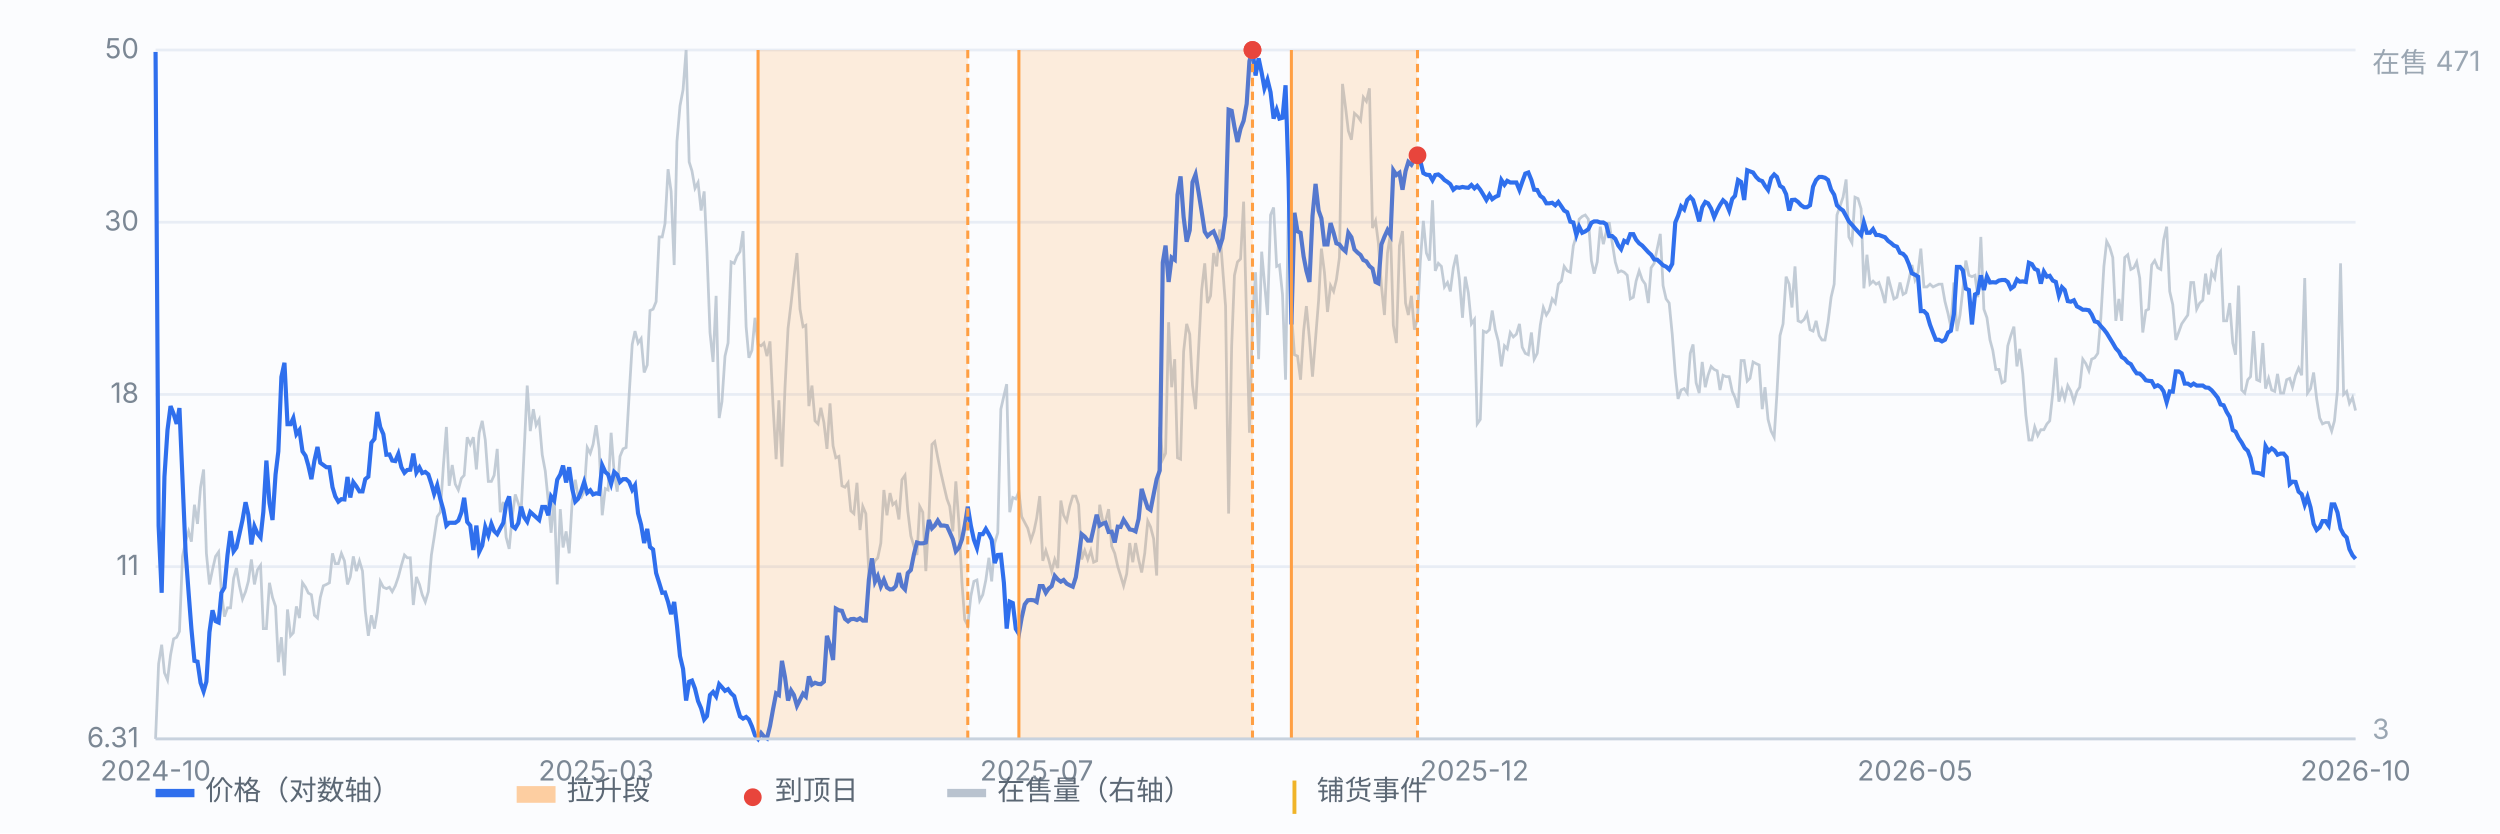
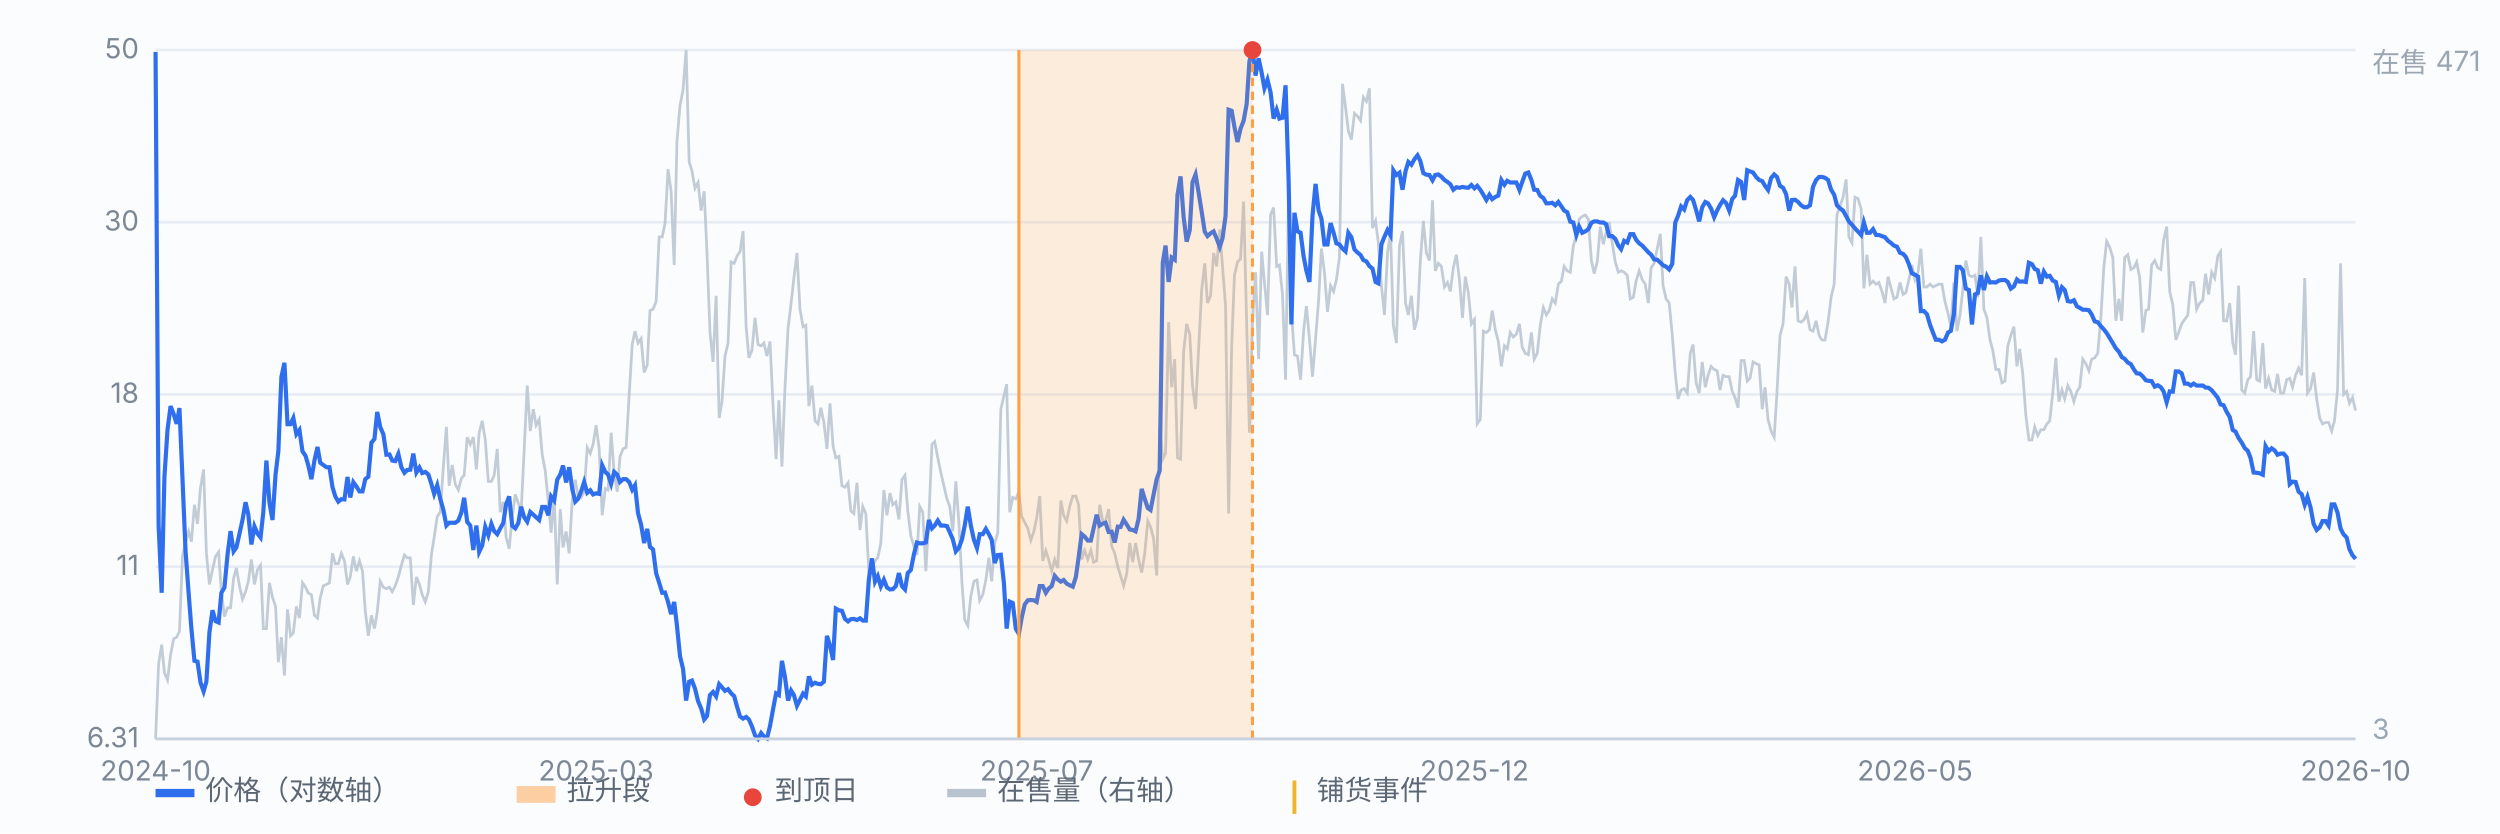
<svg xmlns="http://www.w3.org/2000/svg" viewBox="0 0 900 300" preserveAspectRatio="xMidYMid meet" style="width:100%;max-width:900px;height:auto;display:block" font-family="-apple-system,Segoe UI,Microsoft YaHei,sans-serif" font-size="10">
  <rect x="0" y="0" width="900" height="300" fill="#fbfcfe" />
  <line x1="56" y1="266.0" x2="848" y2="266.0" stroke="#e8edf5" stroke-width="1" />
  <text x="50" y="269.0" text-anchor="end" fill="#7b8794">6.31</text>
  <line x1="56" y1="204.0" x2="848" y2="204.0" stroke="#e8edf5" stroke-width="1" />
  <text x="50" y="207.0" text-anchor="end" fill="#7b8794">11</text>
  <line x1="56" y1="142.0" x2="848" y2="142.0" stroke="#e8edf5" stroke-width="1" />
  <text x="50" y="145.0" text-anchor="end" fill="#7b8794">18</text>
  <line x1="56" y1="80.0" x2="848" y2="80.0" stroke="#e8edf5" stroke-width="1" />
  <text x="50" y="83.0" text-anchor="end" fill="#7b8794">30</text>
  <line x1="56" y1="18.0" x2="848" y2="18.0" stroke="#e8edf5" stroke-width="1" />
  <text x="50" y="21.0" text-anchor="end" fill="#7b8794">50</text>
  <path d="M56.0 266.0 L57.1 239.0 L58.2 232.1 L59.2 242.2 L60.3 244.8 L61.4 235.8 L62.5 230.0 L63.6 229.4 L64.6 227.3 L65.7 200.3 L66.8 195.0 L67.9 191.3 L68.9 195.0 L70.0 181.7 L71.1 188.6 L72.2 175.4 L73.3 169.0 L74.3 199.2 L75.4 210.4 L76.5 205.1 L77.6 200.3 L78.7 198.7 L79.7 213.0 L80.8 222.0 L81.9 218.8 L83.0 218.8 L84.1 208.2 L85.1 204.5 L86.2 210.9 L87.3 215.7 L88.4 213.0 L89.4 209.3 L90.5 201.4 L91.6 210.4 L92.7 205.1 L93.8 203.5 L94.8 226.3 L95.9 226.3 L97.0 209.8 L98.1 215.1 L99.2 218.3 L100.2 238.4 L101.3 229.4 L102.4 243.2 L103.5 219.4 L104.6 228.9 L105.6 227.8 L106.7 218.3 L107.8 222.5 L108.9 209.8 L110.0 211.4 L111.0 213.5 L112.1 214.1 L113.2 221.5 L114.3 222.5 L115.3 215.1 L116.4 210.9 L117.5 210.4 L118.6 209.8 L119.7 199.2 L120.7 202.9 L121.8 202.9 L122.9 199.2 L124.0 201.9 L125.1 210.4 L126.1 207.7 L127.2 200.3 L128.3 205.6 L129.4 201.9 L130.5 205.6 L131.5 219.9 L132.6 228.9 L133.7 221.5 L134.8 226.3 L135.8 220.4 L136.9 209.3 L138.0 211.4 L139.1 211.9 L140.2 211.4 L141.2 213.0 L142.3 210.9 L143.4 207.7 L144.5 203.5 L145.6 199.8 L146.6 200.8 L147.7 200.8 L148.8 217.8 L149.9 207.7 L151.0 210.4 L152.0 214.1 L153.1 216.7 L154.2 213.0 L155.3 199.8 L156.3 193.4 L157.4 186.0 L158.5 184.4 L159.6 168.0 L160.7 153.7 L161.7 174.9 L162.8 167.4 L163.9 174.3 L165.0 176.4 L166.1 172.2 L167.1 171.1 L168.2 157.4 L169.3 160.0 L170.4 157.4 L171.5 169.0 L172.5 155.8 L173.6 151.5 L174.7 158.4 L175.8 173.3 L176.9 173.3 L177.9 171.1 L179.0 161.6 L180.1 184.4 L181.2 180.7 L182.2 193.4 L183.3 197.6 L184.4 186.0 L185.5 178.0 L186.6 181.2 L187.6 184.4 L188.7 162.1 L189.8 138.8 L190.9 155.2 L192.0 147.3 L193.0 153.1 L194.1 151.0 L195.2 163.7 L196.3 169.6 L197.4 180.7 L198.4 191.8 L199.5 178.6 L200.6 210.4 L201.7 183.3 L202.7 197.1 L203.8 191.3 L204.9 199.2 L206.0 180.2 L207.1 172.7 L208.1 178.6 L209.2 179.1 L210.3 177.0 L211.4 161.1 L212.5 163.2 L213.5 160.0 L214.6 153.1 L215.7 161.6 L216.8 185.5 L217.9 175.9 L218.9 176.4 L220.0 155.8 L221.1 170.1 L222.2 177.0 L223.2 164.3 L224.3 161.6 L225.4 161.1 L226.5 142.0 L227.6 124.0 L228.6 119.2 L229.7 123.5 L230.8 121.9 L231.9 134.1 L233.0 131.4 L234.0 111.8 L235.1 111.3 L236.2 108.6 L237.3 85.3 L238.4 85.3 L239.4 80.5 L240.5 60.9 L241.6 68.9 L242.7 95.4 L243.7 50.9 L244.8 38.1 L245.9 32.3 L247.0 18.0 L248.1 58.3 L249.1 61.5 L250.2 67.8 L251.3 65.7 L252.4 75.8 L253.5 68.9 L254.5 90.6 L255.6 119.7 L256.7 130.3 L257.8 106.5 L258.9 150.5 L259.9 144.6 L261.0 128.2 L262.1 123.5 L263.2 94.3 L264.3 94.8 L265.3 92.2 L266.4 90.6 L267.5 83.2 L268.6 117.6 L269.6 128.8 L270.7 126.1 L271.8 114.4 L272.9 124.0 L274.0 124.5 L275.0 123.5 L276.1 128.2 L277.2 122.9 L278.3 146.2 L279.4 165.3 L280.4 144.1 L281.5 168.0 L282.6 139.4 L283.7 118.2 L284.8 109.1 L285.8 100.1 L286.9 91.1 L288.0 111.3 L289.1 117.6 L290.1 117.1 L291.2 146.2 L292.3 138.8 L293.4 151.5 L294.5 152.6 L295.5 146.8 L296.6 152.1 L297.7 161.6 L298.8 145.2 L299.9 160.5 L300.9 164.8 L302.0 164.3 L303.1 174.9 L304.2 175.4 L305.3 173.8 L306.3 183.9 L307.4 184.9 L308.5 173.8 L309.6 190.8 L310.6 182.3 L311.7 184.9 L312.8 206.6 L313.9 204.5 L315.0 201.9 L316.0 200.8 L317.1 195.5 L318.2 176.4 L319.3 185.5 L320.4 177.5 L321.4 181.7 L322.5 180.7 L323.6 187.0 L324.7 172.7 L325.8 171.1 L326.8 183.9 L327.9 192.9 L329.0 196.6 L330.1 199.8 L331.1 182.3 L332.2 184.4 L333.3 205.6 L334.4 186.5 L335.5 160.0 L336.5 159.0 L337.6 164.8 L338.7 170.1 L339.8 174.9 L340.9 179.6 L341.9 182.3 L343.0 191.3 L344.1 173.3 L345.2 188.1 L346.3 209.8 L347.3 223.1 L348.4 225.2 L349.5 214.6 L350.6 209.3 L351.7 208.8 L352.7 216.2 L353.8 214.1 L354.9 208.8 L356.0 200.8 L357.0 209.3 L358.1 195.5 L359.2 191.8 L360.3 147.3 L361.4 142.5 L362.4 138.3 L363.5 184.4 L364.6 179.1 L365.7 179.6 L366.8 177.0 L367.8 186.0 L368.9 188.1 L370.0 190.2 L371.1 194.5 L372.2 191.3 L373.2 186.5 L374.3 178.6 L375.4 201.9 L376.5 198.2 L377.5 201.4 L378.6 205.6 L379.7 201.4 L380.8 204.5 L381.9 180.2 L382.9 185.5 L384.0 187.6 L385.1 182.3 L386.2 178.6 L387.3 178.6 L388.3 181.7 L389.4 201.4 L390.5 198.2 L391.6 201.4 L392.7 198.2 L393.7 202.4 L394.8 201.9 L395.9 181.7 L397.0 187.6 L398.0 187.6 L399.1 183.3 L400.2 196.6 L401.3 199.2 L402.4 204.0 L403.4 207.2 L404.5 210.9 L405.6 206.6 L406.7 195.5 L407.8 202.4 L408.8 195.5 L409.9 201.4 L411.0 206.1 L412.1 199.2 L413.2 187.6 L414.2 189.7 L415.3 193.9 L416.4 207.2 L417.5 153.7 L418.6 165.3 L419.6 163.2 L420.7 116.0 L421.8 139.4 L422.9 129.3 L423.9 164.8 L425.0 165.3 L426.1 126.6 L427.2 116.6 L428.3 120.3 L429.3 138.8 L430.4 147.3 L431.5 125.6 L432.6 104.4 L433.7 94.8 L434.7 109.1 L435.8 106.5 L436.9 91.1 L438.0 95.9 L439.1 82.6 L440.1 95.9 L441.2 110.2 L442.3 184.9 L443.4 124.5 L444.4 99.1 L445.5 94.3 L446.6 93.2 L447.7 72.6 L448.8 116.6 L449.8 155.8 L450.9 115.5 L452.0 98.0 L453.1 129.3 L454.2 90.6 L455.2 101.7 L456.3 113.4 L457.4 77.4 L458.5 74.7 L459.6 95.9 L460.6 95.4 L461.7 106.0 L462.8 136.7 L463.9 69.4 L464.9 112.3 L466.0 127.7 L467.1 128.2 L468.2 136.7 L469.3 119.2 L470.3 110.2 L471.4 121.9 L472.5 135.6 L473.6 121.9 L474.7 108.1 L475.7 89.5 L476.8 98.0 L477.9 112.3 L479.0 102.8 L480.1 104.9 L481.1 100.7 L482.2 92.7 L483.3 30.2 L484.4 38.7 L485.4 47.1 L486.5 50.3 L487.6 40.8 L488.7 41.8 L489.8 43.4 L490.8 35.0 L491.9 36.5 L493.0 31.8 L494.1 82.1 L495.2 79.5 L496.2 87.4 L497.3 102.8 L498.4 113.4 L499.5 91.1 L500.6 83.7 L501.6 117.1 L502.7 123.5 L503.8 88.5 L504.9 83.2 L506.0 109.1 L507.0 113.4 L508.1 106.5 L509.2 118.7 L510.3 114.4 L511.3 94.3 L512.4 79.5 L513.5 91.1 L514.6 93.8 L515.7 72.1 L516.7 97.5 L517.8 94.8 L518.9 95.9 L520.0 103.3 L521.1 101.7 L522.1 104.9 L523.2 96.4 L524.3 91.7 L525.4 100.7 L526.5 114.4 L527.5 99.6 L528.6 105.4 L529.7 116.6 L530.8 115.0 L531.8 152.6 L532.9 151.0 L534.0 119.2 L535.1 119.7 L536.2 118.7 L537.2 111.8 L538.3 118.7 L539.4 122.9 L540.5 131.9 L541.6 124.5 L542.6 125.6 L543.7 119.7 L544.8 121.3 L545.9 120.3 L547.0 116.6 L548.0 125.0 L549.1 127.2 L550.2 127.7 L551.3 119.7 L552.3 129.3 L553.4 127.2 L554.5 117.1 L555.6 110.7 L556.7 113.4 L557.7 111.8 L558.8 107.6 L559.9 109.1 L561.0 102.3 L562.1 101.2 L563.1 95.9 L564.2 97.5 L565.3 98.0 L566.4 88.5 L567.5 84.8 L568.5 78.9 L569.6 77.9 L570.7 77.4 L571.8 78.9 L572.9 93.8 L573.9 98.5 L575.0 94.3 L576.1 81.6 L577.2 87.9 L578.2 83.7 L579.3 80.0 L580.4 87.4 L581.5 94.3 L582.6 98.0 L583.6 97.5 L584.7 98.0 L585.8 99.1 L586.9 107.6 L588.0 107.0 L589.0 101.2 L590.1 97.5 L591.2 100.7 L592.3 102.3 L593.4 109.1 L594.4 96.4 L595.5 94.8 L596.6 89.5 L597.7 84.2 L598.7 102.8 L599.8 107.6 L600.9 109.1 L602.0 120.3 L603.1 134.6 L604.1 143.6 L605.2 140.4 L606.3 139.9 L607.4 141.5 L608.5 127.2 L609.5 124.0 L610.6 137.8 L611.7 141.5 L612.8 130.3 L613.9 139.4 L614.9 135.1 L616.0 131.9 L617.1 133.0 L618.2 133.5 L619.2 140.4 L620.3 135.1 L621.4 135.6 L622.5 135.6 L623.6 140.9 L624.6 143.1 L625.7 146.8 L626.8 129.8 L627.9 129.8 L629.0 137.2 L630.0 136.2 L631.1 130.3 L632.2 130.9 L633.3 131.4 L634.4 147.3 L635.4 139.4 L636.5 151.0 L637.6 155.2 L638.7 157.4 L639.7 141.5 L640.8 120.8 L641.9 116.6 L643.0 99.6 L644.1 102.3 L645.1 110.7 L646.2 95.9 L647.3 115.5 L648.4 116.0 L649.5 115.0 L650.5 112.9 L651.6 118.7 L652.7 119.2 L653.8 115.5 L654.9 120.8 L655.9 122.4 L657.0 122.4 L658.1 116.0 L659.2 107.0 L660.3 102.3 L661.3 77.4 L662.4 74.2 L663.5 71.0 L664.6 64.6 L665.6 85.3 L666.7 87.4 L667.8 71.0 L668.9 71.5 L670.0 75.2 L671.0 103.8 L672.1 91.7 L673.2 102.3 L674.3 101.2 L675.4 102.3 L676.4 101.7 L677.5 104.9 L678.6 109.1 L679.7 99.6 L680.8 103.8 L681.8 107.6 L682.9 107.0 L684.0 101.7 L685.1 106.0 L686.1 105.4 L687.2 100.7 L688.3 95.4 L689.4 100.7 L690.5 98.0 L691.5 89.5 L692.6 103.3 L693.7 103.3 L694.8 102.3 L695.9 103.3 L696.9 102.8 L698.0 102.3 L699.1 102.3 L700.2 108.6 L701.3 112.9 L702.3 117.6 L703.4 101.7 L704.5 119.2 L705.6 113.4 L706.6 104.4 L707.7 93.8 L708.8 99.1 L709.9 99.6 L711.0 99.1 L712.0 107.0 L713.1 85.3 L714.2 111.3 L715.3 114.4 L716.4 122.4 L717.4 126.1 L718.5 133.0 L719.6 133.0 L720.7 137.8 L721.8 137.2 L722.8 124.5 L723.9 120.8 L725.0 117.6 L726.1 131.9 L727.1 125.6 L728.2 134.6 L729.3 149.4 L730.4 158.4 L731.5 158.4 L732.5 153.7 L733.6 156.8 L734.7 154.7 L735.8 154.7 L736.9 152.6 L737.9 151.5 L739.0 141.5 L740.1 128.8 L741.2 144.6 L742.3 140.4 L743.3 143.6 L744.4 138.8 L745.5 140.9 L746.6 144.6 L747.7 140.9 L748.7 139.4 L749.8 129.3 L750.9 130.9 L752.0 133.5 L753.0 129.3 L754.1 128.8 L755.2 127.2 L756.3 114.4 L757.4 95.9 L758.4 86.9 L759.5 89.0 L760.6 92.7 L761.7 115.5 L762.8 107.6 L763.8 115.5 L764.9 92.7 L766.0 91.7 L767.1 97.0 L768.2 96.4 L769.2 94.3 L770.3 100.1 L771.4 119.7 L772.5 111.8 L773.5 111.3 L774.6 95.4 L775.7 93.8 L776.8 96.4 L777.9 97.0 L778.9 86.4 L780.0 81.6 L781.1 104.9 L782.2 109.7 L783.3 122.4 L784.3 119.7 L785.4 116.6 L786.5 115.0 L787.6 113.4 L788.7 101.7 L789.7 101.7 L790.8 111.3 L791.9 109.1 L793.0 108.1 L794.0 98.5 L795.1 106.0 L796.2 98.0 L797.3 100.1 L798.4 92.2 L799.4 90.6 L800.5 115.5 L801.6 115.5 L802.7 109.1 L803.8 123.5 L804.8 127.7 L805.9 102.8 L807.0 140.4 L808.1 141.5 L809.2 136.7 L810.2 135.6 L811.3 119.2 L812.4 136.7 L813.5 137.2 L814.6 123.5 L815.6 139.9 L816.7 136.2 L817.8 140.4 L818.9 140.9 L819.9 134.6 L821.0 141.5 L822.1 141.5 L823.2 136.7 L824.3 136.2 L825.3 139.4 L826.4 135.1 L827.5 132.5 L828.6 135.1 L829.7 100.1 L830.7 141.5 L831.8 139.9 L832.9 134.1 L834.0 143.6 L835.1 150.5 L836.1 152.6 L837.2 152.1 L838.3 152.1 L839.4 155.2 L840.4 151.5 L841.5 140.4 L842.6 94.8 L843.7 142.0 L844.8 140.9 L845.8 145.2 L846.9 143.1 L848.0 147.8" fill="none" stroke="#b9c3cf" stroke-width="1" opacity="0.85" />
  <text x="854" y="26" fill="#9aa6b2">在售 471</text>
  <text x="854" y="266" fill="#9aa6b2">3</text>
  <path d="M56.0 18.7 L57.1 189.2 L58.2 213.4 L59.2 171.6 L60.3 154.8 L61.4 146.2 L62.5 149.0 L63.6 152.6 L64.6 146.9 L65.7 172.5 L66.8 198.5 L67.9 213.4 L68.9 226.3 L70.0 237.9 L71.1 238.2 L72.2 245.8 L73.3 248.9 L74.3 245.4 L75.4 227.6 L76.5 219.7 L77.6 223.6 L78.7 224.1 L79.7 213.4 L80.8 211.5 L81.9 199.8 L83.0 191.2 L84.1 198.5 L85.1 197.1 L86.2 192.2 L87.3 187.2 L88.4 180.8 L89.4 185.3 L90.5 196.0 L91.6 189.5 L92.7 192.1 L93.8 193.5 L94.8 184.3 L95.9 165.8 L97.0 181.0 L98.1 187.2 L99.2 170.8 L100.2 162.5 L101.3 135.7 L102.4 130.6 L103.5 152.7 L104.6 152.7 L105.6 150.5 L106.7 156.3 L107.8 154.8 L108.9 162.5 L110.0 164.1 L111.0 167.6 L112.1 172.5 L113.2 165.8 L114.3 160.9 L115.3 166.6 L116.4 167.4 L117.5 168.2 L118.6 168.2 L119.7 175.4 L120.7 178.7 L121.8 180.6 L122.9 179.7 L124.0 179.8 L125.1 171.7 L126.1 179.1 L127.2 173.6 L128.3 175.1 L129.4 176.9 L130.5 176.9 L131.5 172.5 L132.6 171.6 L133.7 159.4 L134.8 158.0 L135.8 148.3 L136.9 153.8 L138.0 156.3 L139.1 163.7 L140.2 163.6 L141.2 165.8 L142.3 166.0 L143.4 163.4 L144.5 168.2 L145.6 170.2 L146.6 169.2 L147.7 169.1 L148.8 163.3 L149.9 170.1 L151.0 168.3 L152.0 170.3 L153.1 169.9 L154.2 170.8 L155.3 174.2 L156.3 177.8 L157.4 174.7 L158.5 179.6 L159.6 183.5 L160.7 189.2 L161.7 188.2 L162.8 188.2 L163.9 188.2 L165.0 187.4 L166.1 184.5 L167.1 179.2 L168.2 187.9 L169.3 189.2 L170.4 198.0 L171.5 189.2 L172.5 198.7 L173.6 196.4 L174.7 189.7 L175.8 192.7 L176.9 188.6 L177.9 191.2 L179.0 192.3 L180.1 190.2 L181.2 188.2 L182.2 181.5 L183.3 178.7 L184.4 189.3 L185.5 190.2 L186.6 188.3 L187.6 182.4 L188.7 186.2 L189.8 187.8 L190.9 184.3 L192.0 185.3 L193.0 186.2 L194.1 187.2 L195.2 182.5 L196.3 182.5 L197.4 185.5 L198.4 178.7 L199.5 180.2 L200.6 172.7 L201.7 170.8 L202.7 167.6 L203.8 173.7 L204.9 168.2 L206.0 176.0 L207.1 180.6 L208.1 179.6 L209.2 176.9 L210.3 173.5 L211.4 177.4 L212.5 176.5 L213.5 178.0 L214.6 177.6 L215.7 177.8 L216.8 167.5 L217.9 169.9 L218.9 170.8 L220.0 174.2 L221.1 169.9 L222.2 170.9 L223.2 173.5 L224.3 172.5 L225.4 172.5 L226.5 173.5 L227.6 176.3 L228.6 174.7 L229.7 184.8 L230.8 188.9 L231.9 195.5 L233.0 190.4 L234.0 196.9 L235.1 197.8 L236.2 206.3 L237.3 209.8 L238.4 213.4 L239.4 213.3 L240.5 216.7 L241.6 221.1 L242.7 216.7 L243.7 225.2 L244.8 236.2 L245.9 240.8 L247.0 252.2 L248.1 245.4 L249.1 245.0 L250.2 247.9 L251.3 252.4 L252.4 255.0 L253.5 259.0 L254.5 257.8 L255.6 250.2 L256.7 249.1 L257.8 250.7 L258.9 246.3 L259.9 247.4 L261.0 248.7 L262.1 248.1 L263.2 249.6 L264.3 250.6 L265.3 254.3 L266.4 257.9 L267.5 258.7 L268.6 258.1 L269.6 259.0 L270.7 261.5 L271.8 264.7 L272.9 266.0 L274.0 263.9 L275.0 265.1 L276.1 265.8 L277.2 261.4 L278.3 255.3 L279.4 249.6 L280.4 250.2 L281.5 237.9 L282.6 243.8 L283.7 252.2 L284.8 248.6 L285.8 250.2 L286.9 254.1 L288.0 251.9 L289.1 249.7 L290.1 250.7 L291.2 243.5 L292.3 246.5 L293.4 245.8 L294.5 246.2 L295.5 246.3 L296.6 245.4 L297.7 228.9 L298.8 232.4 L299.9 237.6 L300.9 219.1 L302.0 219.7 L303.1 219.9 L304.2 222.8 L305.3 223.7 L306.3 222.9 L307.4 222.8 L308.5 223.2 L309.6 222.6 L310.6 223.4 L311.7 223.4 L312.8 208.6 L313.9 201.0 L315.0 209.4 L316.0 207.4 L317.1 211.1 L318.2 208.7 L319.3 211.5 L320.4 212.2 L321.4 212.1 L322.5 211.0 L323.6 206.3 L324.7 211.0 L325.8 212.2 L326.8 206.3 L327.9 205.2 L329.0 199.6 L330.1 195.3 L331.1 195.6 L332.2 195.6 L333.3 195.3 L334.4 187.2 L335.5 190.2 L336.5 189.2 L337.6 187.4 L338.7 189.2 L339.8 189.2 L340.9 189.4 L341.9 191.6 L343.0 194.1 L344.1 198.5 L345.2 197.2 L346.3 194.2 L347.3 189.2 L348.4 182.4 L349.5 189.2 L350.6 194.3 L351.7 197.3 L352.7 192.3 L353.8 192.3 L354.9 190.4 L356.0 192.3 L357.0 194.3 L358.1 202.7 L359.2 199.8 L360.3 199.7 L361.4 209.8 L362.4 226.3 L363.5 216.6 L364.6 217.1 L365.7 226.4 L366.8 228.2 L367.8 222.4 L368.9 217.6 L370.0 216.1 L371.1 216.0 L372.2 216.1 L373.2 216.7 L374.3 211.0 L375.4 211.0 L376.5 213.4 L377.5 211.9 L378.6 211.0 L379.7 207.3 L380.8 208.6 L381.9 209.4 L382.9 208.8 L384.0 210.1 L385.1 210.7 L386.2 211.2 L387.3 207.8 L388.3 200.7 L389.4 192.3 L390.5 193.2 L391.6 194.6 L392.7 194.6 L393.7 190.2 L394.8 185.3 L395.9 189.2 L397.0 188.5 L398.0 188.2 L399.1 191.5 L400.2 191.4 L401.3 195.3 L402.4 189.6 L403.4 189.7 L404.5 187.1 L405.6 188.8 L406.7 190.6 L407.8 190.8 L408.8 191.3 L409.9 186.8 L411.0 176.0 L412.1 179.6 L413.2 182.9 L414.2 183.6 L415.3 178.0 L416.4 172.5 L417.5 169.4 L418.6 94.5 L419.6 88.4 L420.7 101.5 L421.8 92.7 L422.9 93.5 L423.9 70.1 L425.0 63.5 L426.1 78.1 L427.2 87.0 L428.3 82.9 L429.3 65.6 L430.4 62.8 L431.5 69.3 L432.6 76.2 L433.7 83.4 L434.7 85.0 L435.8 84.0 L436.9 83.3 L438.0 85.9 L439.1 88.9 L440.1 85.8 L441.2 77.7 L442.3 39.5 L443.4 39.9 L444.4 45.7 L445.5 51.1 L446.6 46.3 L447.7 43.5 L448.8 37.4 L449.8 22.0 L450.9 18.0 L452.0 27.2 L453.1 21.0 L454.2 26.2 L455.2 31.8 L456.3 28.7 L457.4 33.2 L458.5 42.7 L459.6 39.5 L460.6 42.7 L461.7 42.4 L462.8 30.7 L463.9 64.8 L464.9 116.8 L466.0 76.6 L467.1 83.3 L468.2 83.8 L469.3 92.3 L470.3 97.5 L471.4 101.5 L472.5 77.7 L473.6 66.2 L474.7 75.8 L475.7 78.6 L476.8 88.0 L477.9 88.0 L479.0 80.3 L480.1 83.8 L481.1 87.6 L482.2 88.0 L483.3 89.5 L484.4 90.5 L485.4 83.8 L486.5 85.4 L487.6 89.8 L488.7 90.9 L489.8 91.8 L490.8 93.6 L491.9 94.1 L493.0 95.8 L494.1 96.7 L495.2 101.5 L496.2 102.0 L497.3 88.0 L498.4 85.2 L499.5 82.8 L500.6 84.7 L501.6 61.3 L502.7 63.0 L503.8 62.2 L504.9 68.3 L506.0 61.6 L507.0 58.3 L508.1 59.3 L509.2 57.3 L510.3 55.9 L511.3 57.9 L512.4 62.3 L513.5 62.9 L514.6 63.0 L515.7 64.9 L516.7 63.0 L517.8 62.8 L518.9 63.6 L520.0 64.8 L521.1 65.5 L522.1 66.3 L523.2 68.3 L524.3 67.4 L525.4 67.6 L526.5 67.3 L527.5 67.5 L528.6 67.6 L529.7 66.6 L530.8 67.8 L531.8 66.9 L532.9 68.3 L534.0 70.1 L535.1 72.0 L536.2 70.1 L537.2 71.7 L538.3 70.9 L539.4 70.4 L540.5 64.8 L541.6 66.5 L542.6 65.1 L543.7 65.7 L544.8 65.7 L545.9 65.7 L547.0 68.4 L548.0 65.5 L549.1 62.5 L550.2 62.1 L551.3 64.8 L552.3 68.3 L553.4 68.4 L554.5 70.5 L555.6 71.3 L556.7 73.2 L557.7 73.2 L558.8 73.0 L559.9 73.9 L561.0 72.7 L562.1 74.3 L563.1 75.8 L564.2 76.4 L565.3 79.8 L566.4 80.1 L567.5 84.6 L568.5 81.6 L569.6 83.8 L570.7 83.3 L571.8 82.5 L572.9 80.2 L573.9 79.7 L575.0 79.7 L576.1 80.1 L577.2 80.1 L578.2 80.7 L579.3 85.0 L580.4 85.0 L581.5 86.0 L582.6 88.4 L583.6 89.7 L584.7 86.7 L585.8 87.3 L586.9 84.3 L588.0 84.3 L589.0 86.3 L590.1 87.6 L591.2 88.4 L592.3 89.6 L593.4 90.8 L594.4 91.7 L595.5 93.4 L596.6 93.5 L597.7 94.5 L598.7 95.5 L599.8 96.0 L600.9 97.0 L602.0 95.0 L603.1 80.1 L604.1 77.7 L605.2 74.3 L606.3 75.4 L607.4 72.0 L608.5 70.9 L609.5 72.0 L610.6 75.6 L611.7 79.7 L612.8 74.6 L613.9 72.7 L614.9 73.2 L616.0 75.1 L617.1 78.2 L618.2 75.7 L619.2 73.8 L620.3 72.1 L621.4 73.1 L622.5 75.8 L623.6 71.6 L624.6 70.5 L625.7 64.8 L626.8 65.5 L627.9 72.0 L629.0 61.3 L630.0 61.7 L631.1 62.1 L632.2 63.7 L633.3 64.8 L634.4 65.2 L635.4 66.9 L636.5 68.4 L637.6 64.1 L638.7 62.8 L639.7 63.7 L640.8 66.9 L641.9 67.6 L643.0 69.9 L644.1 75.8 L645.1 72.0 L646.2 71.9 L647.3 72.7 L648.4 73.9 L649.5 74.6 L650.5 74.6 L651.6 73.9 L652.7 67.2 L653.8 64.8 L654.9 63.7 L655.9 63.7 L657.0 64.0 L658.1 64.8 L659.2 68.3 L660.3 70.1 L661.3 73.9 L662.4 75.0 L663.5 75.8 L664.6 77.8 L665.6 79.7 L666.7 80.9 L667.8 82.2 L668.9 83.4 L670.0 84.6 L671.0 80.1 L672.1 83.8 L673.2 83.8 L674.3 82.5 L675.4 84.6 L676.4 84.6 L677.5 85.0 L678.6 85.4 L679.7 86.7 L680.8 87.5 L681.8 88.4 L682.9 88.8 L684.0 91.0 L685.1 91.4 L686.1 92.5 L687.2 95.1 L688.3 98.4 L689.4 98.9 L690.5 99.6 L691.5 112.0 L692.6 112.0 L693.7 113.1 L694.8 116.9 L695.9 119.8 L696.9 122.3 L698.0 122.3 L699.1 122.9 L700.2 122.3 L701.3 119.7 L702.3 119.1 L703.4 113.1 L704.5 96.1 L705.6 96.1 L706.6 97.3 L707.7 103.9 L708.8 104.4 L709.9 116.8 L711.0 106.0 L712.0 105.5 L713.1 99.1 L714.2 104.4 L715.3 99.5 L716.4 101.7 L717.4 101.6 L718.5 101.7 L719.6 101.0 L720.7 100.8 L721.8 100.8 L722.8 101.5 L723.9 103.9 L725.0 103.1 L726.1 100.6 L727.1 101.4 L728.2 101.3 L729.3 101.5 L730.4 94.6 L731.5 95.1 L732.5 96.8 L733.6 97.3 L734.7 102.1 L735.8 97.8 L736.9 99.6 L737.9 99.3 L739.0 101.0 L740.1 101.5 L741.2 106.4 L742.3 103.4 L743.3 104.4 L744.4 108.4 L745.5 108.6 L746.6 108.1 L747.7 110.3 L748.7 110.8 L749.8 111.5 L750.9 111.5 L752.0 111.7 L753.0 113.2 L754.1 115.7 L755.2 116.0 L756.3 117.4 L757.4 118.6 L758.4 119.9 L759.5 121.7 L760.6 123.5 L761.7 125.4 L762.8 126.6 L763.8 128.5 L764.9 129.2 L766.0 130.5 L767.1 131.1 L768.2 133.0 L769.2 134.4 L770.3 134.5 L771.4 135.5 L772.5 136.9 L773.5 137.1 L774.6 137.2 L775.7 139.2 L776.8 138.7 L777.9 139.4 L778.9 140.9 L780.0 144.8 L781.1 140.9 L782.2 141.0 L783.3 133.7 L784.3 133.7 L785.4 134.4 L786.5 138.1 L787.6 138.1 L788.7 138.8 L789.7 138.1 L790.8 138.8 L791.9 138.8 L793.0 138.8 L794.0 139.5 L795.1 139.6 L796.2 140.5 L797.3 141.8 L798.4 143.2 L799.4 145.6 L800.5 145.9 L801.6 148.3 L802.7 150.1 L803.8 154.8 L804.8 155.4 L805.9 157.7 L807.0 159.3 L808.1 161.3 L809.2 162.3 L810.2 164.9 L811.3 170.1 L812.4 170.2 L813.5 170.4 L814.6 170.9 L815.6 160.6 L816.7 162.5 L817.8 161.4 L818.9 162.2 L819.9 163.7 L821.0 163.3 L822.1 163.3 L823.2 164.6 L824.3 174.3 L825.3 173.4 L826.4 173.5 L827.5 177.0 L828.6 177.9 L829.7 181.7 L830.7 178.9 L831.8 182.7 L832.9 188.6 L834.0 190.8 L835.1 189.8 L836.1 187.6 L837.2 187.6 L838.3 189.2 L839.4 181.6 L840.4 181.6 L841.5 184.5 L842.6 190.3 L843.7 192.4 L844.8 193.5 L845.8 197.7 L846.9 199.9 L848.0 201.2" fill="none" stroke="#2f6fed" stroke-width="1.5" />
-   <rect x="272.9" y="18" width="75.5" height="248" fill="#ff9f43" opacity="0.18" />
-   <line x1="272.9" y1="18" x2="272.9" y2="266" stroke="#ff9f43" stroke-width="1.1" />
-   <line x1="348.4" y1="18" x2="348.4" y2="266" stroke="#ff9f43" stroke-width="1.1" stroke-dasharray="3 2" />
-   <circle cx="450.9" cy="18.0" r="3.2" fill="#e8453c" />
  <rect x="366.8" y="18" width="84.2" height="248" fill="#ff9f43" opacity="0.18" />
  <line x1="366.8" y1="18" x2="366.8" y2="266" stroke="#ff9f43" stroke-width="1.1" />
  <line x1="450.9" y1="18" x2="450.9" y2="266" stroke="#ff9f43" stroke-width="1.1" stroke-dasharray="3 2" />
  <circle cx="450.9" cy="18.0" r="3.2" fill="#e8453c" />
-   <rect x="464.9" y="18" width="45.3" height="248" fill="#ff9f43" opacity="0.18" />
-   <line x1="464.9" y1="18" x2="464.9" y2="266" stroke="#ff9f43" stroke-width="1.1" />
-   <line x1="510.3" y1="18" x2="510.3" y2="266" stroke="#ff9f43" stroke-width="1.1" stroke-dasharray="3 2" />
-   <circle cx="510.3" cy="55.9" r="3.2" fill="#e8453c" />
  <line x1="56" y1="266" x2="848" y2="266" stroke="#c8d2de" stroke-width="1" />
  <text x="56.0" y="281" text-anchor="middle" fill="#7b8794">2024-10</text>
  <text x="214.6" y="281" text-anchor="middle" fill="#7b8794">2025-03</text>
  <text x="373.2" y="281" text-anchor="middle" fill="#7b8794">2025-07</text>
  <text x="530.8" y="281" text-anchor="middle" fill="#7b8794">2025-12</text>
  <text x="689.4" y="281" text-anchor="middle" fill="#7b8794">2026-05</text>
  <text x="848.0" y="281" text-anchor="middle" fill="#7b8794">2026-10</text>
  <g transform="translate(56,292)">
    <rect x="0" y="-8" width="14" height="3" fill="#2f6fed" />
    <text x="18" y="-4" fill="#5b6774">价格（对数轴）</text>
    <rect x="130" y="-9" width="14" height="6" fill="#ff9f43" opacity="0.5" />
    <text x="148" y="-4" fill="#5b6774">拉升段</text>
    <circle cx="215" cy="-5" r="3.2" fill="#e8453c" />
    <text x="223" y="-4" fill="#5b6774">到顶日</text>
    <rect x="285" y="-8" width="14" height="3" fill="#b9c3cf" />
    <text x="303" y="-4" fill="#5b6774">在售量（右轴）</text>
    <line x1="410" y1="-11" x2="410" y2="1" stroke="#f0b429" stroke-width="1.4" />
    <text x="418" y="-4" fill="#5b6774">铺货事件</text>
  </g>
</svg>
